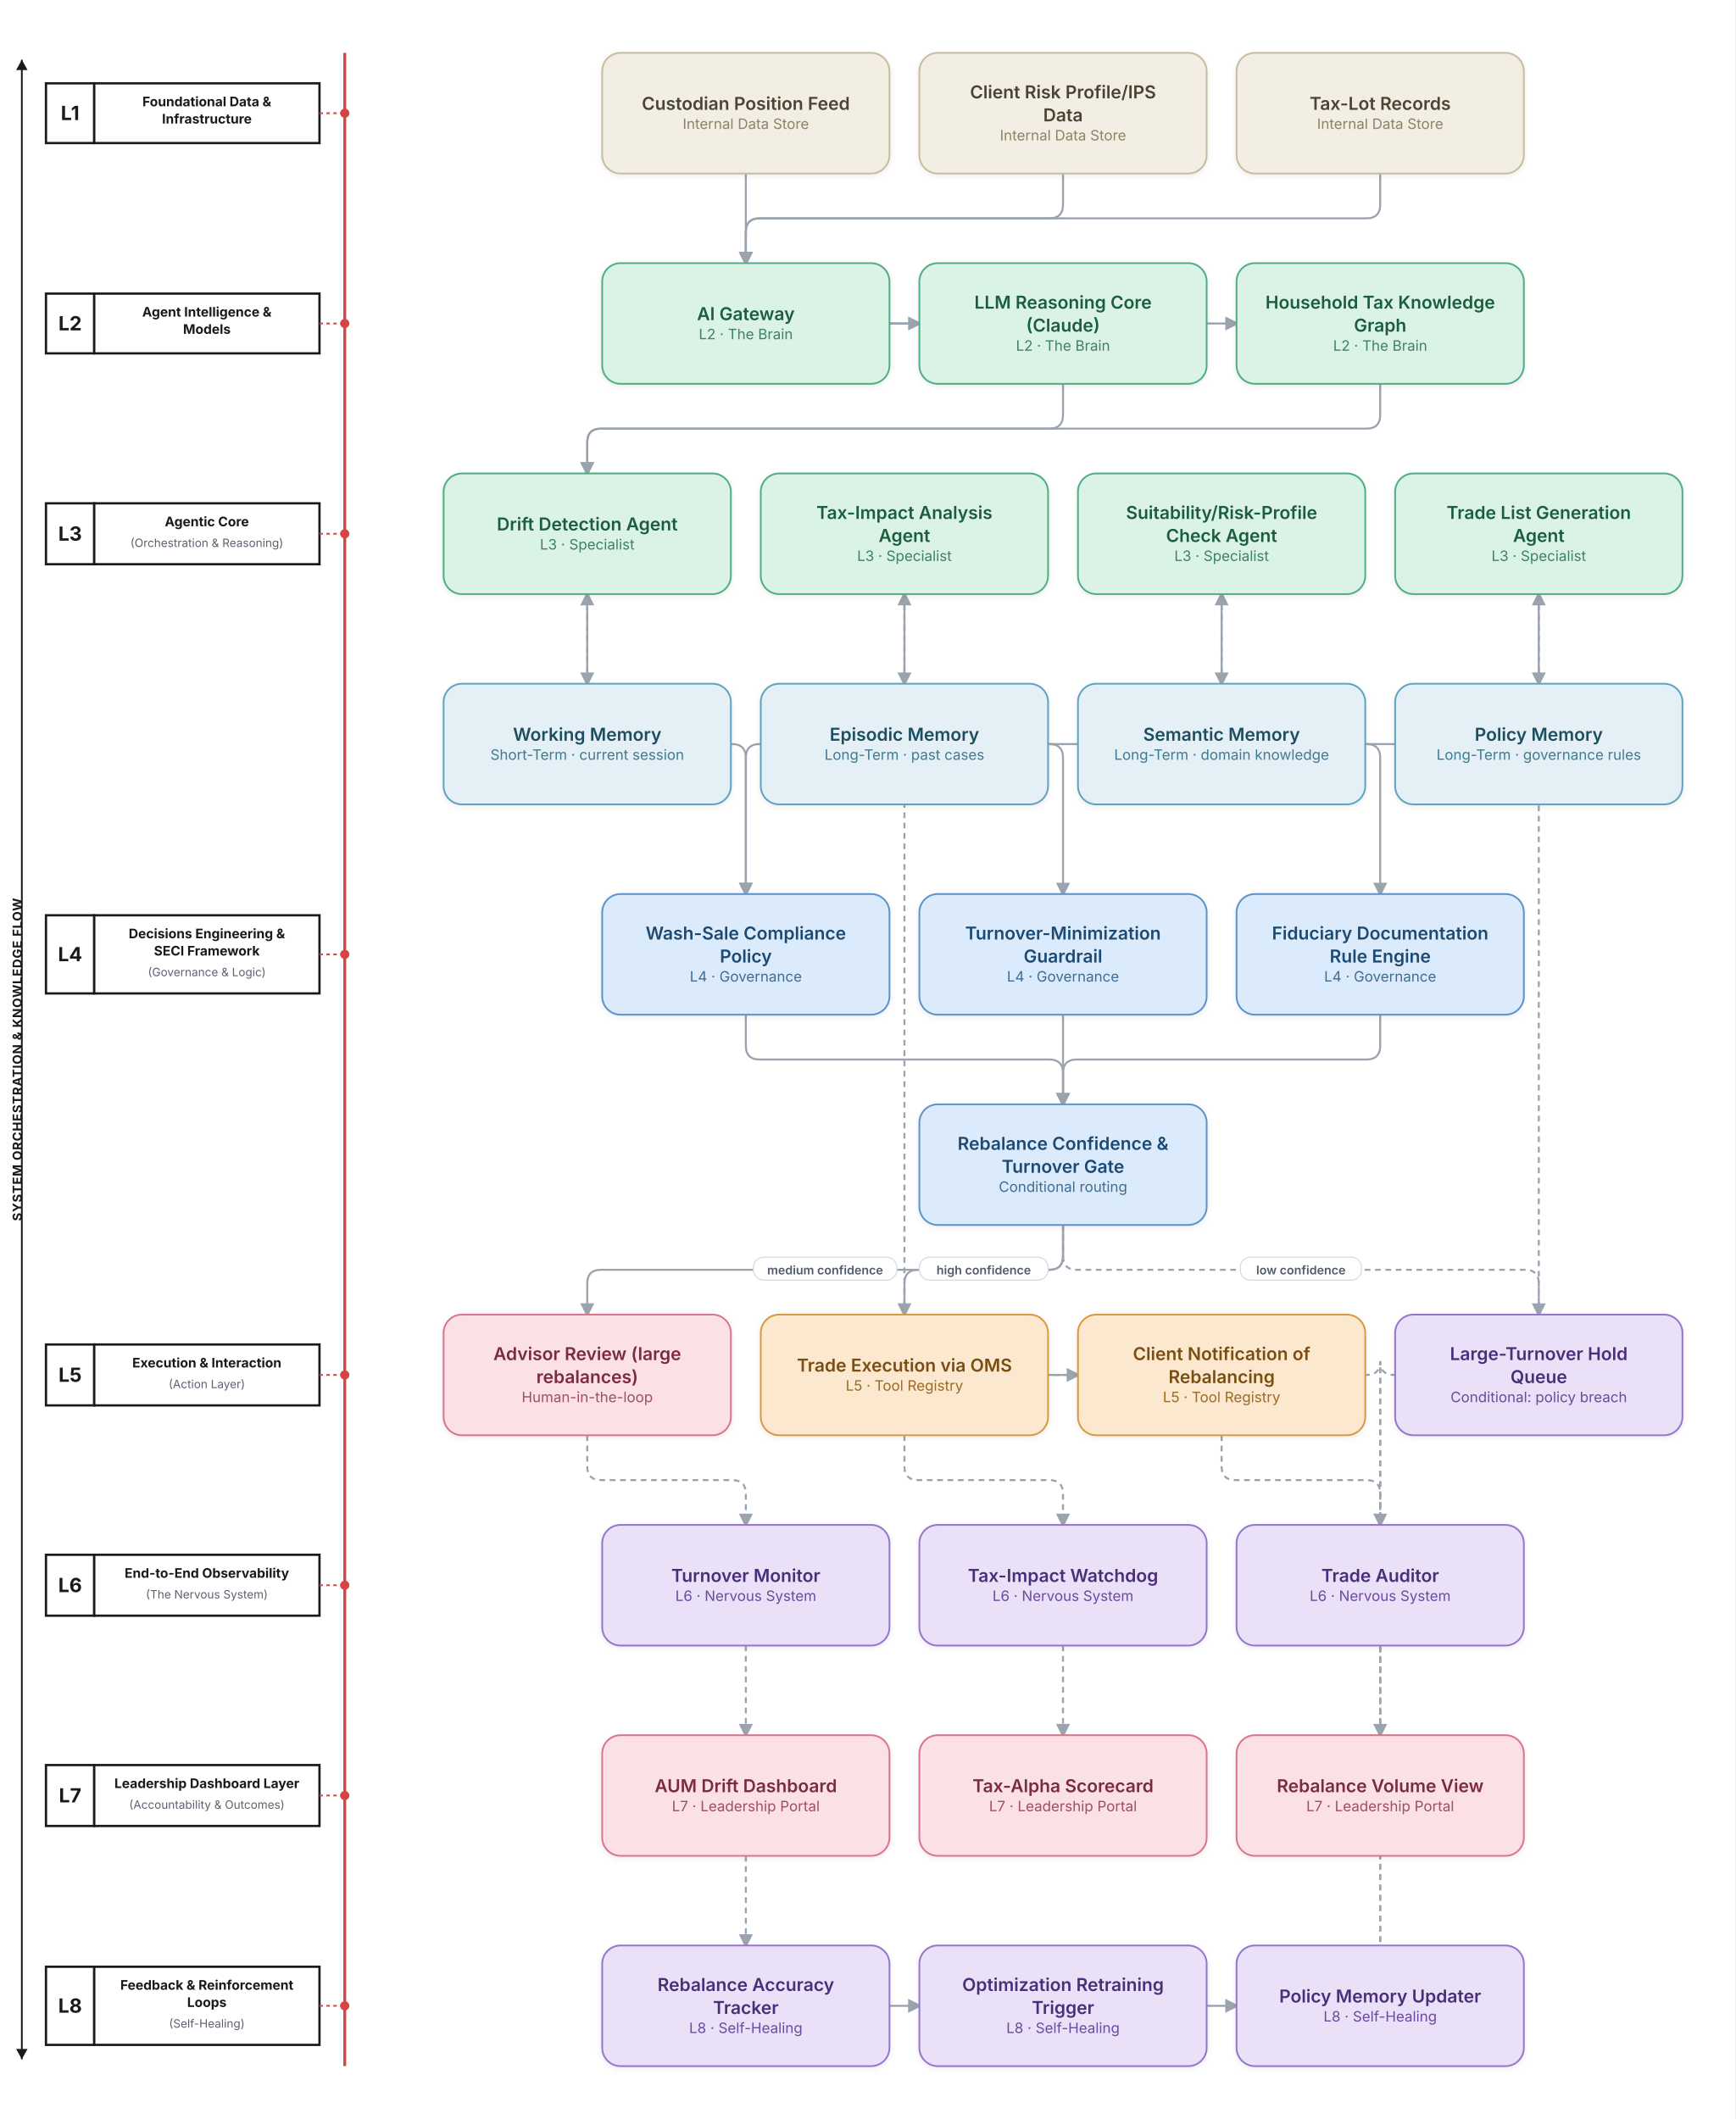
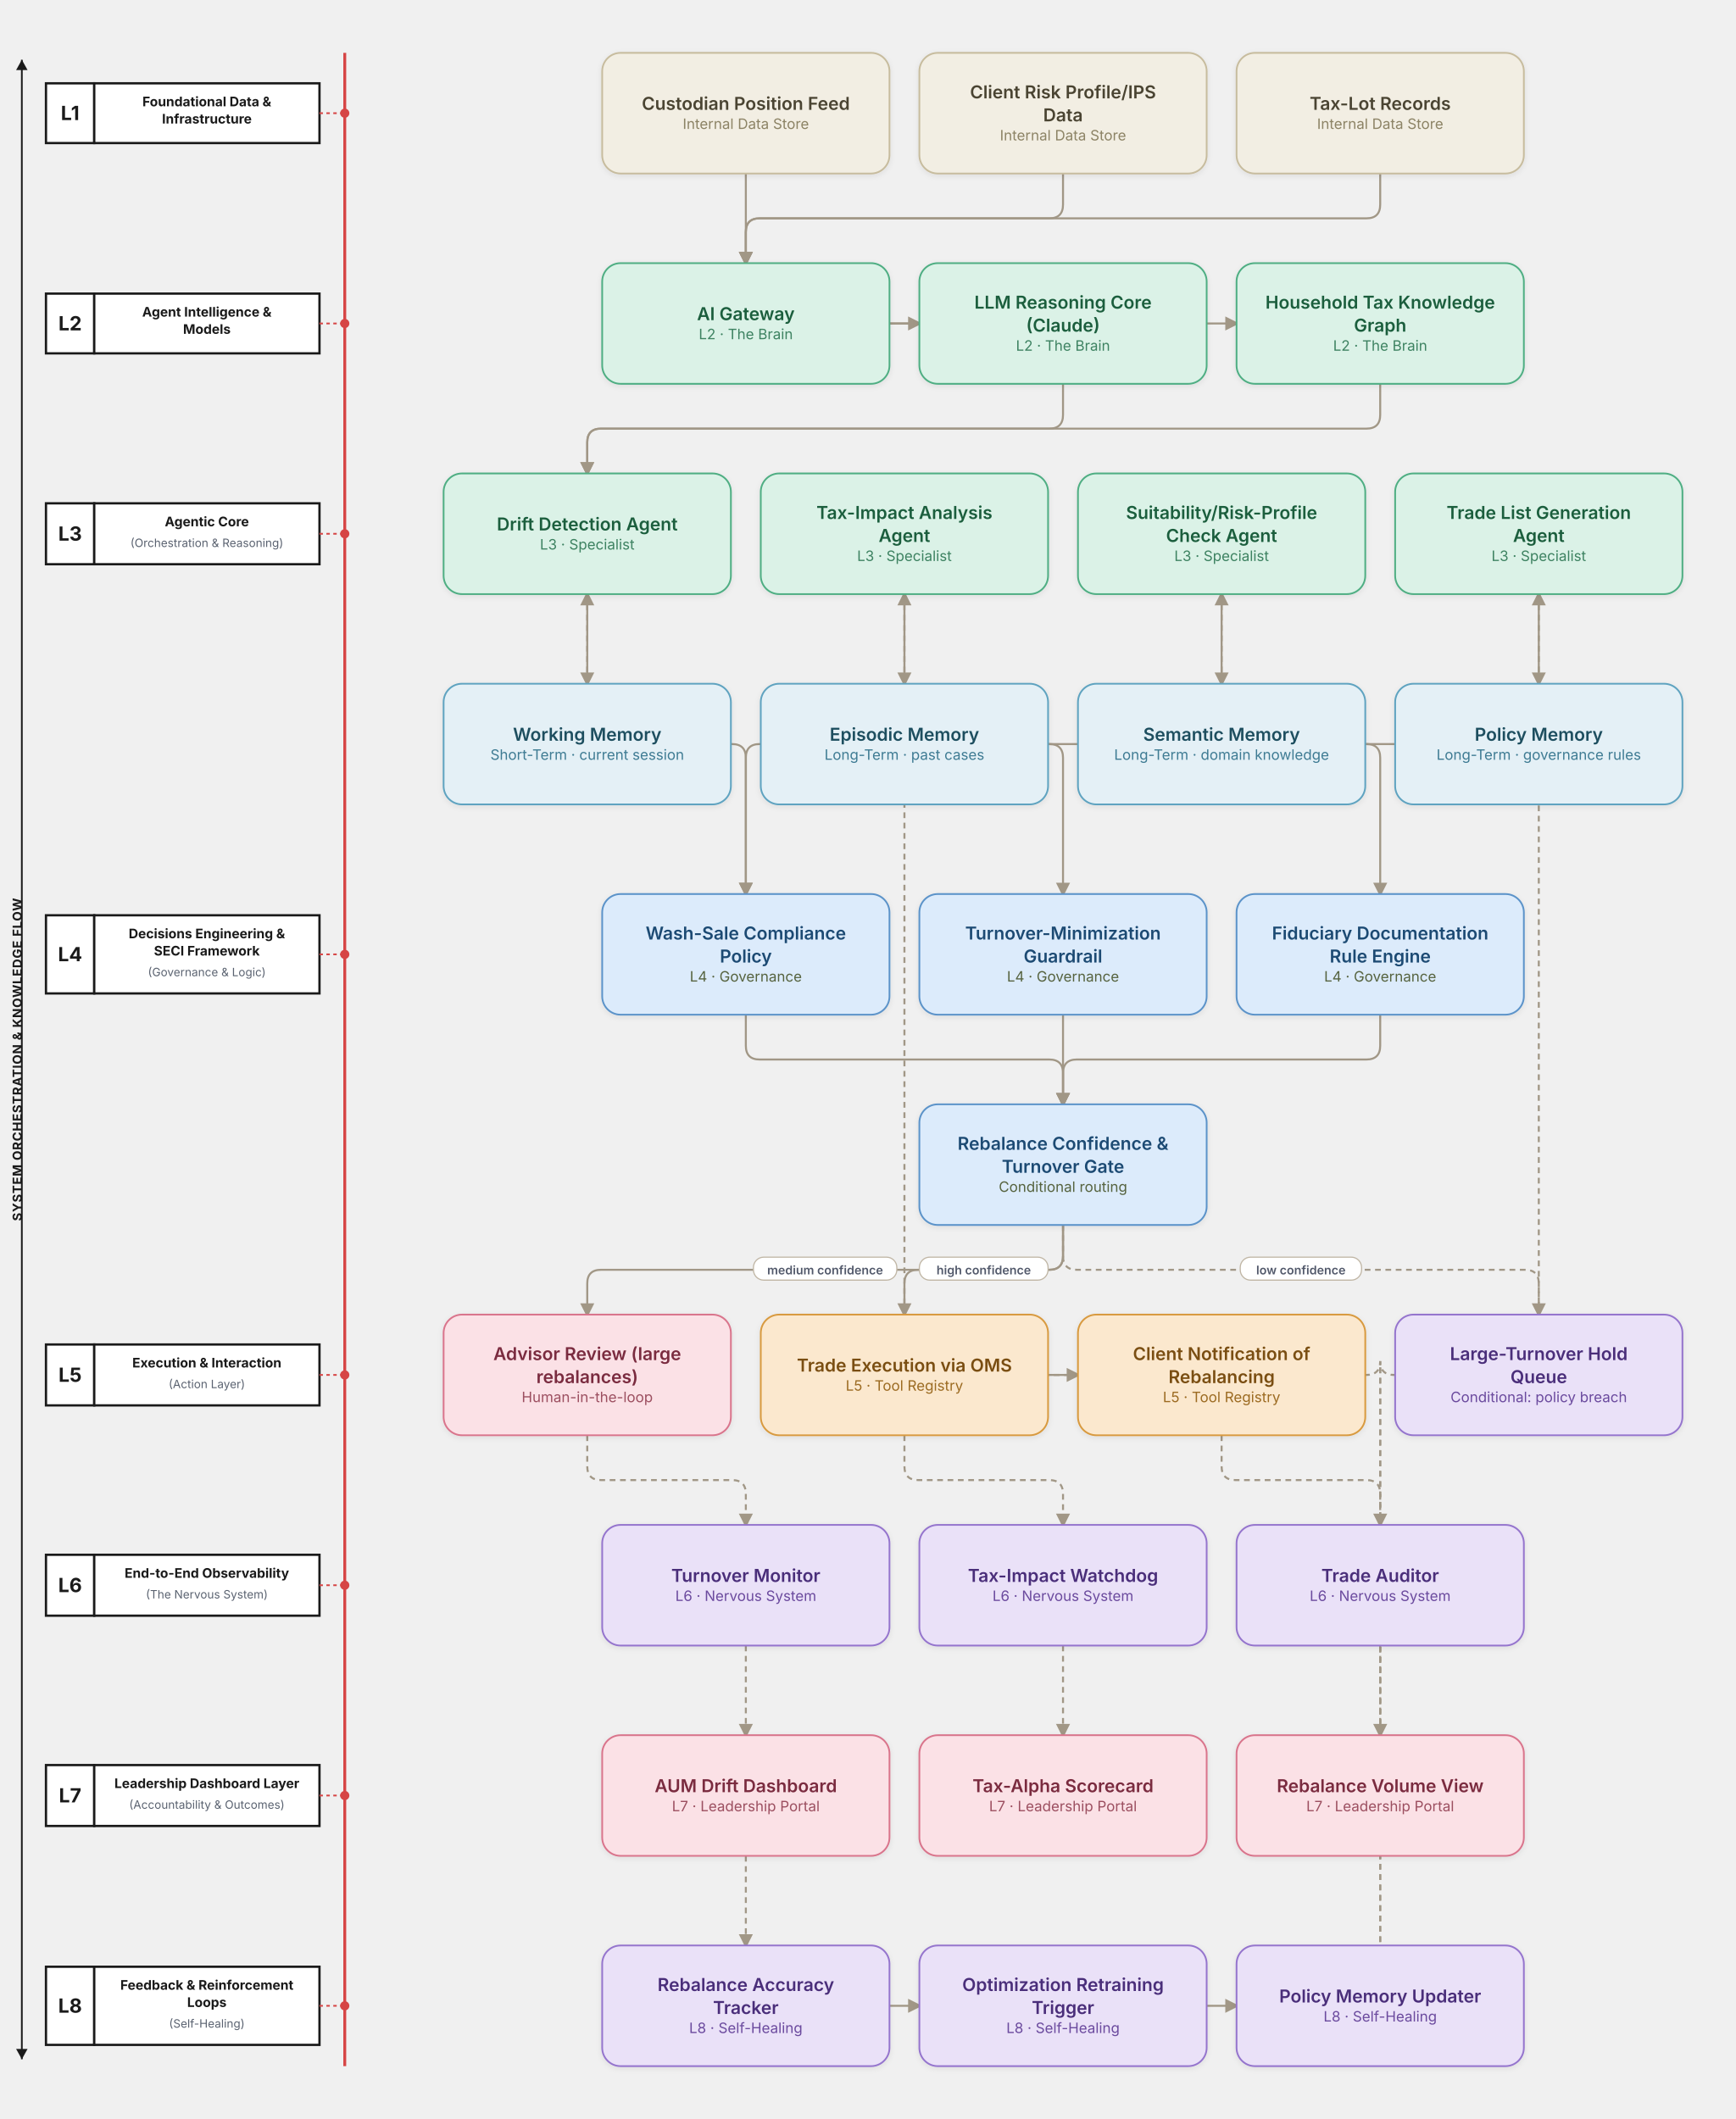
<svg xmlns="http://www.w3.org/2000/svg" viewBox="0 0 1510 1844" font-family="'Inter','IBM Plex Sans',-apple-system,sans-serif">
  <defs>
    <marker id="arrow" viewBox="0 0 10 10" refX="8" refY="5" markerWidth="7" markerHeight="7" orient="auto-start-reverse">
-       <path d="M0,0 L10,5 L0,10 z" fill="#9AA3AE" />
+       <path d="M0,0 L10,5 L0,10 z" fill="#a19786" />
    </marker>
    <filter id="cardshadow" x="-20%" y="-20%" width="140%" height="140%">
      <feDropShadow dx="0" dy="1.5" stdDeviation="2.5" flood-color="#1a1a1a" flood-opacity="0.08" />
    </filter>
  </defs>
-   <rect x="0" y="0" width="1510" height="1844" fill="#FFFFFF" />
-   <path d="M 649.0 151.0 L 649.0 229.0" fill="none" stroke="#9AA3AE" stroke-width="1.75" marker-end="url(#arrow)" />
-   <path d="M 925.0 151.0 L 925.0 178.0 Q 925.0 190.0 913.0 190.0 L 661.0 190.0 Q 649.0 190.0 649.0 202.0 L 649.0 229.0" fill="none" stroke="#9AA3AE" stroke-width="1.75" marker-end="url(#arrow)" />
-   <path d="M 1201.0 151.0 L 1201.0 178.0 Q 1201.0 190.0 1189.0 190.0 L 661.0 190.0 Q 649.0 190.0 649.0 202.0 L 649.0 229.0" fill="none" stroke="#9AA3AE" stroke-width="1.75" marker-end="url(#arrow)" />
-   <path d="M 774.0 281.5 L 800.0 281.5" fill="none" stroke="#9AA3AE" stroke-width="1.75" marker-end="url(#arrow)" />
-   <path d="M 774.0 281.5 L 1076.0 281.5" fill="none" stroke="#9AA3AE" stroke-width="1.75" marker-end="url(#arrow)" />
-   <path d="M 925.0 334.0 L 925.0 361.0 Q 925.0 373.0 913.0 373.0 L 523.0 373.0 Q 511.0 373.0 511.0 385.0 L 511.0 412.0" fill="none" stroke="#9AA3AE" stroke-width="1.75" marker-end="url(#arrow)" />
-   <path d="M 1201.0 334.0 L 1201.0 361.0 Q 1201.0 373.0 1189.0 373.0 L 523.0 373.0 Q 511.0 373.0 511.0 385.0 L 511.0 412.0" fill="none" stroke="#9AA3AE" stroke-width="1.75" marker-end="url(#arrow)" />
-   <path d="M 511.0 517.0 L 511.0 595.0" fill="none" stroke="#9AA3AE" stroke-width="1.75" stroke-dasharray="5 4" marker-end="url(#arrow)" marker-start="url(#arrow)" />
-   <path d="M 787.0 517.0 L 787.0 595.0" fill="none" stroke="#9AA3AE" stroke-width="1.75" stroke-dasharray="5 4" marker-end="url(#arrow)" marker-start="url(#arrow)" />
-   <path d="M 1063.0 517.0 L 1063.0 595.0" fill="none" stroke="#9AA3AE" stroke-width="1.75" stroke-dasharray="5 4" marker-end="url(#arrow)" marker-start="url(#arrow)" />
-   <path d="M 1339.0 517.0 L 1339.0 595.0" fill="none" stroke="#9AA3AE" stroke-width="1.75" stroke-dasharray="5 4" marker-end="url(#arrow)" marker-start="url(#arrow)" />
-   <path d="M 511.0 517.0 L 511.0 635.5 Q 511.0 647.5 523.0 647.5 L 637.0 647.5 Q 649.0 647.5 649.0 659.5 L 649.0 778.0" fill="none" stroke="#9AA3AE" stroke-width="1.75" marker-end="url(#arrow)" />
-   <path d="M 787.0 517.0 L 787.0 635.5 Q 787.0 647.5 799.0 647.5 L 913.0 647.5 Q 925.0 647.5 925.0 659.5 L 925.0 778.0" fill="none" stroke="#9AA3AE" stroke-width="1.75" marker-end="url(#arrow)" />
-   <path d="M 1063.0 517.0 L 1063.0 635.5 Q 1063.0 647.5 1075.0 647.5 L 1189.0 647.5 Q 1201.0 647.5 1201.0 659.5 L 1201.0 778.0" fill="none" stroke="#9AA3AE" stroke-width="1.75" marker-end="url(#arrow)" />
-   <path d="M 1339.0 517.0 L 1339.0 635.5 Q 1339.0 647.5 1327.0 647.5 L 661.0 647.5 Q 649.0 647.5 649.0 659.5 L 649.0 778.0" fill="none" stroke="#9AA3AE" stroke-width="1.75" marker-end="url(#arrow)" />
-   <path d="M 649.0 883.0 L 649.0 910.0 Q 649.0 922.0 661.0 922.0 L 913.0 922.0 Q 925.0 922.0 925.0 934.0 L 925.0 961.0" fill="none" stroke="#9AA3AE" stroke-width="1.75" marker-end="url(#arrow)" />
-   <path d="M 925.0 883.0 L 925.0 961.0" fill="none" stroke="#9AA3AE" stroke-width="1.75" marker-end="url(#arrow)" />
-   <path d="M 1201.0 883.0 L 1201.0 910.0 Q 1201.0 922.0 1189.0 922.0 L 937.0 922.0 Q 925.0 922.0 925.0 934.0 L 925.0 961.0" fill="none" stroke="#9AA3AE" stroke-width="1.75" marker-end="url(#arrow)" />
-   <path d="M 925.0 1066.0 L 925.0 1093.0 Q 925.0 1105.0 913.0 1105.0 L 523.0 1105.0 Q 511.0 1105.0 511.0 1117.0 L 511.0 1144.0" fill="none" stroke="#9AA3AE" stroke-width="1.75" marker-end="url(#arrow)" />
+   <path d="M 649.0 151.0 L 649.0 229.0" fill="none" stroke="#a19786" stroke-width="1.75" marker-end="url(#arrow)" />
+   <path d="M 925.0 151.0 L 925.0 178.0 Q 925.0 190.0 913.0 190.0 L 661.0 190.0 Q 649.0 190.0 649.0 202.0 L 649.0 229.0" fill="none" stroke="#a19786" stroke-width="1.75" marker-end="url(#arrow)" />
+   <path d="M 1201.0 151.0 L 1201.0 178.0 Q 1201.0 190.0 1189.0 190.0 L 661.0 190.0 Q 649.0 190.0 649.0 202.0 L 649.0 229.0" fill="none" stroke="#a19786" stroke-width="1.75" marker-end="url(#arrow)" />
+   <path d="M 774.0 281.5 L 800.0 281.5" fill="none" stroke="#a19786" stroke-width="1.75" marker-end="url(#arrow)" />
+   <path d="M 774.0 281.5 L 1076.0 281.5" fill="none" stroke="#a19786" stroke-width="1.75" marker-end="url(#arrow)" />
+   <path d="M 925.0 334.0 L 925.0 361.0 Q 925.0 373.0 913.0 373.0 L 523.0 373.0 Q 511.0 373.0 511.0 385.0 L 511.0 412.0" fill="none" stroke="#a19786" stroke-width="1.75" marker-end="url(#arrow)" />
+   <path d="M 1201.0 334.0 L 1201.0 361.0 Q 1201.0 373.0 1189.0 373.0 L 523.0 373.0 Q 511.0 373.0 511.0 385.0 L 511.0 412.0" fill="none" stroke="#a19786" stroke-width="1.75" marker-end="url(#arrow)" />
+   <path d="M 511.0 517.0 L 511.0 595.0" fill="none" stroke="#a19786" stroke-width="1.75" stroke-dasharray="5 4" marker-end="url(#arrow)" marker-start="url(#arrow)" />
+   <path d="M 787.0 517.0 L 787.0 595.0" fill="none" stroke="#a19786" stroke-width="1.75" stroke-dasharray="5 4" marker-end="url(#arrow)" marker-start="url(#arrow)" />
+   <path d="M 1063.0 517.0 L 1063.0 595.0" fill="none" stroke="#a19786" stroke-width="1.75" stroke-dasharray="5 4" marker-end="url(#arrow)" marker-start="url(#arrow)" />
+   <path d="M 1339.0 517.0 L 1339.0 595.0" fill="none" stroke="#a19786" stroke-width="1.75" stroke-dasharray="5 4" marker-end="url(#arrow)" marker-start="url(#arrow)" />
+   <path d="M 511.0 517.0 L 511.0 635.5 Q 511.0 647.5 523.0 647.5 L 637.0 647.5 Q 649.0 647.5 649.0 659.5 L 649.0 778.0" fill="none" stroke="#a19786" stroke-width="1.75" marker-end="url(#arrow)" />
+   <path d="M 787.0 517.0 L 787.0 635.5 Q 787.0 647.5 799.0 647.5 L 913.0 647.5 Q 925.0 647.5 925.0 659.5 L 925.0 778.0" fill="none" stroke="#a19786" stroke-width="1.75" marker-end="url(#arrow)" />
+   <path d="M 1063.0 517.0 L 1063.0 635.5 Q 1063.0 647.5 1075.0 647.5 L 1189.0 647.5 Q 1201.0 647.5 1201.0 659.5 L 1201.0 778.0" fill="none" stroke="#a19786" stroke-width="1.75" marker-end="url(#arrow)" />
+   <path d="M 1339.0 517.0 L 1339.0 635.5 Q 1339.0 647.5 1327.0 647.5 L 661.0 647.5 Q 649.0 647.5 649.0 659.5 L 649.0 778.0" fill="none" stroke="#a19786" stroke-width="1.75" marker-end="url(#arrow)" />
+   <path d="M 649.0 883.0 L 649.0 910.0 Q 649.0 922.0 661.0 922.0 L 913.0 922.0 Q 925.0 922.0 925.0 934.0 L 925.0 961.0" fill="none" stroke="#a19786" stroke-width="1.75" marker-end="url(#arrow)" />
+   <path d="M 925.0 883.0 L 925.0 961.0" fill="none" stroke="#a19786" stroke-width="1.75" marker-end="url(#arrow)" />
+   <path d="M 1201.0 883.0 L 1201.0 910.0 Q 1201.0 922.0 1189.0 922.0 L 937.0 922.0 Q 925.0 922.0 925.0 934.0 L 925.0 961.0" fill="none" stroke="#a19786" stroke-width="1.75" marker-end="url(#arrow)" />
+   <path d="M 925.0 1066.0 L 925.0 1093.0 Q 925.0 1105.0 913.0 1105.0 L 523.0 1105.0 Q 511.0 1105.0 511.0 1117.0 L 511.0 1144.0" fill="none" stroke="#a19786" stroke-width="1.75" marker-end="url(#arrow)" />
  <g>
-     <rect x="655.6" y="1094.0" width="124.8" height="20" rx="9" fill="#FFFFFF" stroke="#D8DCE2" stroke-width="1" />
+     <rect x="655.6" y="1094.0" width="124.8" height="20" rx="9" fill="#FFFFFF" stroke="#c0b6a5" stroke-width="1" />
    <text x="718.0" y="1109.0" text-anchor="middle" font-size="10.5" font-weight="600" fill="#51586A">medium confidence</text>
  </g>
-   <path d="M 925.0 1066.0 L 925.0 1093.0 Q 925.0 1105.0 913.0 1105.0 L 799.0 1105.0 Q 787.0 1105.0 787.0 1117.0 L 787.0 1144.0" fill="none" stroke="#9AA3AE" stroke-width="1.75" marker-end="url(#arrow)" />
+   <path d="M 925.0 1066.0 L 925.0 1093.0 Q 925.0 1105.0 913.0 1105.0 L 799.0 1105.0 Q 787.0 1105.0 787.0 1117.0 L 787.0 1144.0" fill="none" stroke="#a19786" stroke-width="1.75" marker-end="url(#arrow)" />
  <g>
-     <rect x="800.0" y="1094.0" width="112.0" height="20" rx="9" fill="#FFFFFF" stroke="#D8DCE2" stroke-width="1" />
+     <rect x="800.0" y="1094.0" width="112.0" height="20" rx="9" fill="#FFFFFF" stroke="#c0b6a5" stroke-width="1" />
    <text x="856.0" y="1109.0" text-anchor="middle" font-size="10.5" font-weight="600" fill="#51586A">high confidence</text>
  </g>
-   <path d="M 925.0 1066.0 L 925.0 1093.0 Q 925.0 1105.0 937.0 1105.0 L 1327.0 1105.0 Q 1339.0 1105.0 1339.0 1117.0 L 1339.0 1144.0" fill="none" stroke="#9AA3AE" stroke-width="1.75" stroke-dasharray="5 4" marker-end="url(#arrow)" />
+   <path d="M 925.0 1066.0 L 925.0 1093.0 Q 925.0 1105.0 937.0 1105.0 L 1327.0 1105.0 Q 1339.0 1105.0 1339.0 1117.0 L 1339.0 1144.0" fill="none" stroke="#a19786" stroke-width="1.75" stroke-dasharray="5 4" marker-end="url(#arrow)" />
  <g>
-     <rect x="1079.2" y="1094.0" width="105.6" height="20" rx="9" fill="#FFFFFF" stroke="#D8DCE2" stroke-width="1" />
+     <rect x="1079.2" y="1094.0" width="105.6" height="20" rx="9" fill="#FFFFFF" stroke="#c0b6a5" stroke-width="1" />
    <text x="1132.0" y="1109.0" text-anchor="middle" font-size="10.5" font-weight="600" fill="#51586A">low confidence</text>
  </g>
-   <path d="M 912.0 1196.5 L 938.0 1196.5" fill="none" stroke="#9AA3AE" stroke-width="1.75" marker-end="url(#arrow)" />
-   <path d="M 511.0 1249.0 L 511.0 1276.0 Q 511.0 1288.0 523.0 1288.0 L 637.0 1288.0 Q 649.0 1288.0 649.0 1300.0 L 649.0 1327.0" fill="none" stroke="#9AA3AE" stroke-width="1.75" stroke-dasharray="5 4" marker-end="url(#arrow)" />
-   <path d="M 787.0 1249.0 L 787.0 1276.0 Q 787.0 1288.0 799.0 1288.0 L 913.0 1288.0 Q 925.0 1288.0 925.0 1300.0 L 925.0 1327.0" fill="none" stroke="#9AA3AE" stroke-width="1.75" stroke-dasharray="5 4" marker-end="url(#arrow)" />
-   <path d="M 1063.0 1249.0 L 1063.0 1276.0 Q 1063.0 1288.0 1075.0 1288.0 L 1189.0 1288.0 Q 1201.0 1288.0 1201.0 1300.0 L 1201.0 1327.0" fill="none" stroke="#9AA3AE" stroke-width="1.75" stroke-dasharray="5 4" marker-end="url(#arrow)" />
-   <path d="M 649.0 1432.0 L 649.0 1510.0" fill="none" stroke="#9AA3AE" stroke-width="1.75" stroke-dasharray="5 4" marker-end="url(#arrow)" />
-   <path d="M 925.0 1432.0 L 925.0 1510.0" fill="none" stroke="#9AA3AE" stroke-width="1.75" stroke-dasharray="5 4" marker-end="url(#arrow)" />
-   <path d="M 1201.0 1432.0 L 1201.0 1510.0" fill="none" stroke="#9AA3AE" stroke-width="1.75" stroke-dasharray="5 4" marker-end="url(#arrow)" />
-   <path d="M 649.0 1615.0 L 649.0 1693.0" fill="none" stroke="#9AA3AE" stroke-width="1.75" stroke-dasharray="5 4" marker-end="url(#arrow)" />
-   <path d="M 774.0 1745.5 L 800.0 1745.5" fill="none" stroke="#9AA3AE" stroke-width="1.75" marker-end="url(#arrow)" />
-   <path d="M 1050.0 1745.5 L 1076.0 1745.5" fill="none" stroke="#9AA3AE" stroke-width="1.75" marker-end="url(#arrow)" />
-   <path d="M 1201.0 1798.0 L 1201.0 1184.5 Q 1201.0 1196.5 1213.0 1196.5 L 1327.0 1196.5 Q 1339.0 1196.5 1339.0 1208.5 L 1339.0 595.0" fill="none" stroke="#9AA3AE" stroke-width="1.75" stroke-dasharray="5 4" marker-end="url(#arrow)" />
-   <path d="M 1201.0 1798.0 L 1201.0 1184.5 Q 1201.0 1196.5 1189.0 1196.5 L 799.0 1196.5 Q 787.0 1196.5 787.0 1208.5 L 787.0 595.0" fill="none" stroke="#9AA3AE" stroke-width="1.75" stroke-dasharray="5 4" marker-end="url(#arrow)" />
+   <path d="M 912.0 1196.5 L 938.0 1196.5" fill="none" stroke="#a19786" stroke-width="1.75" marker-end="url(#arrow)" />
+   <path d="M 511.0 1249.0 L 511.0 1276.0 Q 511.0 1288.0 523.0 1288.0 L 637.0 1288.0 Q 649.0 1288.0 649.0 1300.0 L 649.0 1327.0" fill="none" stroke="#a19786" stroke-width="1.75" stroke-dasharray="5 4" marker-end="url(#arrow)" />
+   <path d="M 787.0 1249.0 L 787.0 1276.0 Q 787.0 1288.0 799.0 1288.0 L 913.0 1288.0 Q 925.0 1288.0 925.0 1300.0 L 925.0 1327.0" fill="none" stroke="#a19786" stroke-width="1.75" stroke-dasharray="5 4" marker-end="url(#arrow)" />
+   <path d="M 1063.0 1249.0 L 1063.0 1276.0 Q 1063.0 1288.0 1075.0 1288.0 L 1189.0 1288.0 Q 1201.0 1288.0 1201.0 1300.0 L 1201.0 1327.0" fill="none" stroke="#a19786" stroke-width="1.75" stroke-dasharray="5 4" marker-end="url(#arrow)" />
+   <path d="M 649.0 1432.0 L 649.0 1510.0" fill="none" stroke="#a19786" stroke-width="1.75" stroke-dasharray="5 4" marker-end="url(#arrow)" />
+   <path d="M 925.0 1432.0 L 925.0 1510.0" fill="none" stroke="#a19786" stroke-width="1.75" stroke-dasharray="5 4" marker-end="url(#arrow)" />
+   <path d="M 1201.0 1432.0 L 1201.0 1510.0" fill="none" stroke="#a19786" stroke-width="1.75" stroke-dasharray="5 4" marker-end="url(#arrow)" />
+   <path d="M 649.0 1615.0 L 649.0 1693.0" fill="none" stroke="#a19786" stroke-width="1.75" stroke-dasharray="5 4" marker-end="url(#arrow)" />
+   <path d="M 774.0 1745.5 L 800.0 1745.5" fill="none" stroke="#a19786" stroke-width="1.75" marker-end="url(#arrow)" />
+   <path d="M 1050.0 1745.5 L 1076.0 1745.5" fill="none" stroke="#a19786" stroke-width="1.75" marker-end="url(#arrow)" />
+   <path d="M 1201.0 1798.0 L 1201.0 1184.5 Q 1201.0 1196.5 1213.0 1196.5 L 1327.0 1196.5 Q 1339.0 1196.5 1339.0 1208.5 L 1339.0 595.0" fill="none" stroke="#a19786" stroke-width="1.75" stroke-dasharray="5 4" marker-end="url(#arrow)" />
+   <path d="M 1201.0 1798.0 L 1201.0 1184.5 Q 1201.0 1196.5 1189.0 1196.5 L 799.0 1196.5 Q 787.0 1196.5 787.0 1208.5 L 787.0 595.0" fill="none" stroke="#a19786" stroke-width="1.75" stroke-dasharray="5 4" marker-end="url(#arrow)" />
  <line x1="300" y1="46.0" x2="300" y2="1798.0" stroke="#D64545" stroke-width="2.5" />
  <line x1="19.0" y1="52.0" x2="19.0" y2="1792.0" stroke="#1A1A1A" stroke-width="1.5" />
  <polygon points="14.0,61.0 24.0,61.0 19.0,52.0" fill="#1A1A1A" />
  <polygon points="14.0,1783.0 24.0,1783.0 19.0,1792.0" fill="#1A1A1A" />
  <text x="19.0" y="922.0" text-anchor="middle" font-size="11" font-weight="700" fill="#1A1A1A" letter-spacing="0.5" transform="rotate(-90 19.0 922.0)">SYSTEM ORCHESTRATION &amp; KNOWLEDGE FLOW</text>
  <rect x="40" y="72.5" width="42" height="52" fill="#FFFFFF" stroke="#1A1A1A" stroke-width="2" />
  <text x="61.0" y="104.5" text-anchor="middle" font-size="17" font-weight="700" fill="#1A1A1A">L1</text>
  <rect x="82" y="72.5" width="196" height="52" fill="#FFFFFF" stroke="#1A1A1A" stroke-width="2" />
  <text x="180.0" y="92.5" text-anchor="middle" font-size="11.5" font-weight="700" fill="#1A1A1A">Foundational Data &amp;</text>
  <text x="180.0" y="107.5" text-anchor="middle" font-size="11.5" font-weight="700" fill="#1A1A1A">Infrastructure</text>
  <line x1="278" y1="98.5" x2="300" y2="98.5" stroke="#D64545" stroke-width="1.5" stroke-dasharray="3 3" />
  <circle cx="300" cy="98.5" r="4" fill="#D64545" />
  <rect x="40" y="255.5" width="42" height="52" fill="#FFFFFF" stroke="#1A1A1A" stroke-width="2" />
  <text x="61.0" y="287.5" text-anchor="middle" font-size="17" font-weight="700" fill="#1A1A1A">L2</text>
  <rect x="82" y="255.5" width="196" height="52" fill="#FFFFFF" stroke="#1A1A1A" stroke-width="2" />
  <text x="180.0" y="275.5" text-anchor="middle" font-size="11.5" font-weight="700" fill="#1A1A1A">Agent Intelligence &amp;</text>
  <text x="180.0" y="290.5" text-anchor="middle" font-size="11.5" font-weight="700" fill="#1A1A1A">Models</text>
  <line x1="278" y1="281.5" x2="300" y2="281.5" stroke="#D64545" stroke-width="1.5" stroke-dasharray="3 3" />
  <circle cx="300" cy="281.5" r="4" fill="#D64545" />
  <rect x="40" y="438.0" width="42" height="53" fill="#FFFFFF" stroke="#1A1A1A" stroke-width="2" />
  <text x="61.0" y="470.5" text-anchor="middle" font-size="17" font-weight="700" fill="#1A1A1A">L3</text>
  <rect x="82" y="438.0" width="196" height="53" fill="#FFFFFF" stroke="#1A1A1A" stroke-width="2" />
  <text x="180.0" y="458.0" text-anchor="middle" font-size="11.5" font-weight="700" fill="#1A1A1A">Agentic Core</text>
  <text x="180.0" y="476.0" text-anchor="middle" font-size="10" fill="#5A6270">(Orchestration &amp; Reasoning)</text>
  <line x1="278" y1="464.5" x2="300" y2="464.5" stroke="#D64545" stroke-width="1.5" stroke-dasharray="3 3" />
  <circle cx="300" cy="464.5" r="4" fill="#D64545" />
  <rect x="40" y="796.5" width="42" height="68" fill="#FFFFFF" stroke="#1A1A1A" stroke-width="2" />
  <text x="61.0" y="836.5" text-anchor="middle" font-size="17" font-weight="700" fill="#1A1A1A">L4</text>
  <rect x="82" y="796.5" width="196" height="68" fill="#FFFFFF" stroke="#1A1A1A" stroke-width="2" />
  <text x="180.0" y="816.5" text-anchor="middle" font-size="11.5" font-weight="700" fill="#1A1A1A">Decisions Engineering &amp;</text>
  <text x="180.0" y="831.5" text-anchor="middle" font-size="11.5" font-weight="700" fill="#1A1A1A">SECI Framework</text>
  <text x="180.0" y="849.5" text-anchor="middle" font-size="10" fill="#5A6270">(Governance &amp; Logic)</text>
  <line x1="278" y1="830.5" x2="300" y2="830.5" stroke="#D64545" stroke-width="1.5" stroke-dasharray="3 3" />
  <circle cx="300" cy="830.5" r="4" fill="#D64545" />
  <rect x="40" y="1170.0" width="42" height="53" fill="#FFFFFF" stroke="#1A1A1A" stroke-width="2" />
  <text x="61.0" y="1202.5" text-anchor="middle" font-size="17" font-weight="700" fill="#1A1A1A">L5</text>
  <rect x="82" y="1170.0" width="196" height="53" fill="#FFFFFF" stroke="#1A1A1A" stroke-width="2" />
  <text x="180.0" y="1190.0" text-anchor="middle" font-size="11.5" font-weight="700" fill="#1A1A1A">Execution &amp; Interaction</text>
  <text x="180.0" y="1208.0" text-anchor="middle" font-size="10" fill="#5A6270">(Action Layer)</text>
  <line x1="278" y1="1196.5" x2="300" y2="1196.5" stroke="#D64545" stroke-width="1.5" stroke-dasharray="3 3" />
  <circle cx="300" cy="1196.5" r="4" fill="#D64545" />
  <rect x="40" y="1353.0" width="42" height="53" fill="#FFFFFF" stroke="#1A1A1A" stroke-width="2" />
  <text x="61.0" y="1385.5" text-anchor="middle" font-size="17" font-weight="700" fill="#1A1A1A">L6</text>
  <rect x="82" y="1353.0" width="196" height="53" fill="#FFFFFF" stroke="#1A1A1A" stroke-width="2" />
  <text x="180.0" y="1373.0" text-anchor="middle" font-size="11.5" font-weight="700" fill="#1A1A1A">End-to-End Observability</text>
  <text x="180.0" y="1391.0" text-anchor="middle" font-size="10" fill="#5A6270">(The Nervous System)</text>
  <line x1="278" y1="1379.5" x2="300" y2="1379.5" stroke="#D64545" stroke-width="1.5" stroke-dasharray="3 3" />
  <circle cx="300" cy="1379.5" r="4" fill="#D64545" />
  <rect x="40" y="1536.0" width="42" height="53" fill="#FFFFFF" stroke="#1A1A1A" stroke-width="2" />
  <text x="61.0" y="1568.5" text-anchor="middle" font-size="17" font-weight="700" fill="#1A1A1A">L7</text>
  <rect x="82" y="1536.0" width="196" height="53" fill="#FFFFFF" stroke="#1A1A1A" stroke-width="2" />
  <text x="180.0" y="1556.0" text-anchor="middle" font-size="11.5" font-weight="700" fill="#1A1A1A">Leadership Dashboard Layer</text>
  <text x="180.0" y="1574.0" text-anchor="middle" font-size="10" fill="#5A6270">(Accountability &amp; Outcomes)</text>
  <line x1="278" y1="1562.5" x2="300" y2="1562.5" stroke="#D64545" stroke-width="1.5" stroke-dasharray="3 3" />
  <circle cx="300" cy="1562.5" r="4" fill="#D64545" />
  <rect x="40" y="1711.5" width="42" height="68" fill="#FFFFFF" stroke="#1A1A1A" stroke-width="2" />
  <text x="61.0" y="1751.5" text-anchor="middle" font-size="17" font-weight="700" fill="#1A1A1A">L8</text>
  <rect x="82" y="1711.5" width="196" height="68" fill="#FFFFFF" stroke="#1A1A1A" stroke-width="2" />
  <text x="180.0" y="1731.5" text-anchor="middle" font-size="11.5" font-weight="700" fill="#1A1A1A">Feedback &amp; Reinforcement</text>
  <text x="180.0" y="1746.5" text-anchor="middle" font-size="11.5" font-weight="700" fill="#1A1A1A">Loops</text>
  <text x="180.0" y="1764.5" text-anchor="middle" font-size="10" fill="#5A6270">(Self-Healing)</text>
  <line x1="278" y1="1745.5" x2="300" y2="1745.5" stroke="#D64545" stroke-width="1.5" stroke-dasharray="3 3" />
  <circle cx="300" cy="1745.5" r="4" fill="#D64545" />
  <g filter="url(#cardshadow)">
    <rect x="524.0" y="46.0" width="250" height="105" rx="16" fill="#F2EEE3" stroke="#C7BC9E" stroke-width="1.5" />
  </g>
  <text x="649.0" y="95.6" text-anchor="middle" font-size="15.5" font-weight="600" fill="#4A4432">Custodian Position Feed</text>
  <text x="649.0" y="112.2" text-anchor="middle" font-size="12.5" fill="#8C8365">Internal Data Store</text>
  <g filter="url(#cardshadow)">
    <rect x="800.0" y="46.0" width="250" height="105" rx="16" fill="#F2EEE3" stroke="#C7BC9E" stroke-width="1.5" />
  </g>
  <text x="925.0" y="85.6" text-anchor="middle" font-size="15.5" font-weight="600" fill="#4A4432">Client Risk Profile/IPS</text>
  <text x="925.0" y="105.6" text-anchor="middle" font-size="15.5" font-weight="600" fill="#4A4432">Data</text>
  <text x="925.0" y="122.2" text-anchor="middle" font-size="12.5" fill="#8C8365">Internal Data Store</text>
  <g filter="url(#cardshadow)">
    <rect x="1076.0" y="46.0" width="250" height="105" rx="16" fill="#F2EEE3" stroke="#C7BC9E" stroke-width="1.5" />
  </g>
  <text x="1201.0" y="95.6" text-anchor="middle" font-size="15.5" font-weight="600" fill="#4A4432">Tax-Lot Records</text>
  <text x="1201.0" y="112.2" text-anchor="middle" font-size="12.5" fill="#8C8365">Internal Data Store</text>
  <g filter="url(#cardshadow)">
    <rect x="524.0" y="229.0" width="250" height="105" rx="16" fill="#DBF2E7" stroke="#4FAE83" stroke-width="1.5" />
  </g>
  <text x="649.0" y="278.6" text-anchor="middle" font-size="15.5" font-weight="600" fill="#1B5E3D">AI Gateway</text>
  <text x="649.0" y="295.2" text-anchor="middle" font-size="12.5" fill="#3D8261">L2 · The Brain</text>
  <g filter="url(#cardshadow)">
    <rect x="800.0" y="229.0" width="250" height="105" rx="16" fill="#DBF2E7" stroke="#4FAE83" stroke-width="1.5" />
  </g>
  <text x="925.0" y="268.6" text-anchor="middle" font-size="15.5" font-weight="600" fill="#1B5E3D">LLM Reasoning Core</text>
  <text x="925.0" y="288.6" text-anchor="middle" font-size="15.5" font-weight="600" fill="#1B5E3D">(Claude)</text>
  <text x="925.0" y="305.2" text-anchor="middle" font-size="12.5" fill="#3D8261">L2 · The Brain</text>
  <g filter="url(#cardshadow)">
    <rect x="1076.0" y="229.0" width="250" height="105" rx="16" fill="#DBF2E7" stroke="#4FAE83" stroke-width="1.5" />
  </g>
  <text x="1201.0" y="268.6" text-anchor="middle" font-size="15.5" font-weight="600" fill="#1B5E3D">Household Tax Knowledge</text>
  <text x="1201.0" y="288.6" text-anchor="middle" font-size="15.5" font-weight="600" fill="#1B5E3D">Graph</text>
  <text x="1201.0" y="305.2" text-anchor="middle" font-size="12.5" fill="#3D8261">L2 · The Brain</text>
  <g filter="url(#cardshadow)">
    <rect x="386.0" y="412.0" width="250" height="105" rx="16" fill="#DBF2E7" stroke="#4FAE83" stroke-width="1.5" />
  </g>
  <text x="511.0" y="461.6" text-anchor="middle" font-size="15.5" font-weight="600" fill="#1B5E3D">Drift Detection Agent</text>
  <text x="511.0" y="478.2" text-anchor="middle" font-size="12.5" fill="#3D8261">L3 · Specialist</text>
  <g filter="url(#cardshadow)">
    <rect x="662.0" y="412.0" width="250" height="105" rx="16" fill="#DBF2E7" stroke="#4FAE83" stroke-width="1.5" />
  </g>
  <text x="787.0" y="451.6" text-anchor="middle" font-size="15.5" font-weight="600" fill="#1B5E3D">Tax-Impact Analysis</text>
  <text x="787.0" y="471.6" text-anchor="middle" font-size="15.5" font-weight="600" fill="#1B5E3D">Agent</text>
  <text x="787.0" y="488.2" text-anchor="middle" font-size="12.5" fill="#3D8261">L3 · Specialist</text>
  <g filter="url(#cardshadow)">
    <rect x="938.0" y="412.0" width="250" height="105" rx="16" fill="#DBF2E7" stroke="#4FAE83" stroke-width="1.5" />
  </g>
  <text x="1063.0" y="451.6" text-anchor="middle" font-size="15.5" font-weight="600" fill="#1B5E3D">Suitability/Risk-Profile</text>
  <text x="1063.0" y="471.6" text-anchor="middle" font-size="15.5" font-weight="600" fill="#1B5E3D">Check Agent</text>
  <text x="1063.0" y="488.2" text-anchor="middle" font-size="12.5" fill="#3D8261">L3 · Specialist</text>
  <g filter="url(#cardshadow)">
    <rect x="1214.0" y="412.0" width="250" height="105" rx="16" fill="#DBF2E7" stroke="#4FAE83" stroke-width="1.5" />
  </g>
  <text x="1339.0" y="451.6" text-anchor="middle" font-size="15.5" font-weight="600" fill="#1B5E3D">Trade List Generation</text>
  <text x="1339.0" y="471.6" text-anchor="middle" font-size="15.5" font-weight="600" fill="#1B5E3D">Agent</text>
  <text x="1339.0" y="488.2" text-anchor="middle" font-size="12.5" fill="#3D8261">L3 · Specialist</text>
  <g filter="url(#cardshadow)">
    <rect x="386.0" y="595.0" width="250" height="105" rx="16" fill="#E4F0F6" stroke="#5FA3C0" stroke-width="1.5" />
  </g>
  <text x="511.0" y="644.6" text-anchor="middle" font-size="15.5" font-weight="600" fill="#1D4E5F">Working Memory</text>
  <text x="511.0" y="661.2" text-anchor="middle" font-size="12.5" fill="#3E7B93">Short-Term · current session</text>
  <g filter="url(#cardshadow)">
    <rect x="662.0" y="595.0" width="250" height="105" rx="16" fill="#E4F0F6" stroke="#5FA3C0" stroke-width="1.5" />
  </g>
  <text x="787.0" y="644.6" text-anchor="middle" font-size="15.5" font-weight="600" fill="#1D4E5F">Episodic Memory</text>
  <text x="787.0" y="661.2" text-anchor="middle" font-size="12.5" fill="#3E7B93">Long-Term · past cases</text>
  <g filter="url(#cardshadow)">
    <rect x="938.0" y="595.0" width="250" height="105" rx="16" fill="#E4F0F6" stroke="#5FA3C0" stroke-width="1.5" />
  </g>
  <text x="1063.0" y="644.6" text-anchor="middle" font-size="15.5" font-weight="600" fill="#1D4E5F">Semantic Memory</text>
  <text x="1063.0" y="661.2" text-anchor="middle" font-size="12.5" fill="#3E7B93">Long-Term · domain knowledge</text>
  <g filter="url(#cardshadow)">
    <rect x="1214.0" y="595.0" width="250" height="105" rx="16" fill="#E4F0F6" stroke="#5FA3C0" stroke-width="1.5" />
  </g>
  <text x="1339.0" y="644.6" text-anchor="middle" font-size="15.5" font-weight="600" fill="#1D4E5F">Policy Memory</text>
  <text x="1339.0" y="661.2" text-anchor="middle" font-size="12.5" fill="#3E7B93">Long-Term · governance rules</text>
  <g filter="url(#cardshadow)">
    <rect x="524.0" y="778.0" width="250" height="105" rx="16" fill="#DCEBFB" stroke="#5B93C9" stroke-width="1.5" />
  </g>
  <text x="649.0" y="817.6" text-anchor="middle" font-size="15.5" font-weight="600" fill="#1C4A73">Wash-Sale Compliance</text>
  <text x="649.0" y="837.6" text-anchor="middle" font-size="15.5" font-weight="600" fill="#1C4A73">Policy</text>
-   <text x="649.0" y="854.2" text-anchor="middle" font-size="12.5" fill="#3E6D93">L4 · Governance</text>
+   <text x="649.0" y="854.2" text-anchor="middle" font-size="12.5" fill="#56633f">L4 · Governance</text>
  <g filter="url(#cardshadow)">
    <rect x="800.0" y="778.0" width="250" height="105" rx="16" fill="#DCEBFB" stroke="#5B93C9" stroke-width="1.5" />
  </g>
  <text x="925.0" y="817.6" text-anchor="middle" font-size="15.5" font-weight="600" fill="#1C4A73">Turnover-Minimization</text>
  <text x="925.0" y="837.6" text-anchor="middle" font-size="15.5" font-weight="600" fill="#1C4A73">Guardrail</text>
-   <text x="925.0" y="854.2" text-anchor="middle" font-size="12.5" fill="#3E6D93">L4 · Governance</text>
+   <text x="925.0" y="854.2" text-anchor="middle" font-size="12.5" fill="#56633f">L4 · Governance</text>
  <g filter="url(#cardshadow)">
    <rect x="1076.0" y="778.0" width="250" height="105" rx="16" fill="#DCEBFB" stroke="#5B93C9" stroke-width="1.5" />
  </g>
  <text x="1201.0" y="817.6" text-anchor="middle" font-size="15.5" font-weight="600" fill="#1C4A73">Fiduciary Documentation</text>
  <text x="1201.0" y="837.6" text-anchor="middle" font-size="15.5" font-weight="600" fill="#1C4A73">Rule Engine</text>
-   <text x="1201.0" y="854.2" text-anchor="middle" font-size="12.5" fill="#3E6D93">L4 · Governance</text>
+   <text x="1201.0" y="854.2" text-anchor="middle" font-size="12.5" fill="#56633f">L4 · Governance</text>
  <g filter="url(#cardshadow)">
    <rect x="800.0" y="961.0" width="250" height="105" rx="16" fill="#DCEBFB" stroke="#5B93C9" stroke-width="1.5" />
  </g>
  <text x="925.0" y="1000.6" text-anchor="middle" font-size="15.5" font-weight="600" fill="#1C4A73">Rebalance Confidence &amp;</text>
  <text x="925.0" y="1020.6" text-anchor="middle" font-size="15.5" font-weight="600" fill="#1C4A73">Turnover Gate</text>
-   <text x="925.0" y="1037.2" text-anchor="middle" font-size="12.5" fill="#3E6D93">Conditional routing</text>
+   <text x="925.0" y="1037.2" text-anchor="middle" font-size="12.5" fill="#56633f">Conditional routing</text>
  <g filter="url(#cardshadow)">
    <rect x="386.0" y="1144.0" width="250" height="105" rx="16" fill="#FBE1E6" stroke="#D9748C" stroke-width="1.5" />
  </g>
  <text x="511.0" y="1183.6" text-anchor="middle" font-size="15.5" font-weight="600" fill="#7A2B3F">Advisor Review (large</text>
  <text x="511.0" y="1203.6" text-anchor="middle" font-size="15.5" font-weight="600" fill="#7A2B3F">rebalances)</text>
  <text x="511.0" y="1220.2" text-anchor="middle" font-size="12.5" fill="#9C4F60">Human-in-the-loop</text>
  <g filter="url(#cardshadow)">
    <rect x="662.0" y="1144.0" width="250" height="105" rx="16" fill="#FBE8CE" stroke="#D89A3F" stroke-width="1.5" />
  </g>
  <text x="787.0" y="1193.6" text-anchor="middle" font-size="15.5" font-weight="600" fill="#7A4E12">Trade Execution via OMS</text>
  <text x="787.0" y="1210.2" text-anchor="middle" font-size="12.5" fill="#9C6B22">L5 · Tool Registry</text>
  <g filter="url(#cardshadow)">
    <rect x="938.0" y="1144.0" width="250" height="105" rx="16" fill="#FBE8CE" stroke="#D89A3F" stroke-width="1.5" />
  </g>
  <text x="1063.0" y="1183.6" text-anchor="middle" font-size="15.5" font-weight="600" fill="#7A4E12">Client Notification of</text>
  <text x="1063.0" y="1203.6" text-anchor="middle" font-size="15.5" font-weight="600" fill="#7A4E12">Rebalancing</text>
  <text x="1063.0" y="1220.2" text-anchor="middle" font-size="12.5" fill="#9C6B22">L5 · Tool Registry</text>
  <g filter="url(#cardshadow)">
    <rect x="1214.0" y="1144.0" width="250" height="105" rx="16" fill="#EAE1F8" stroke="#9575CD" stroke-width="1.5" />
  </g>
  <text x="1339.0" y="1183.6" text-anchor="middle" font-size="15.5" font-weight="600" fill="#4A2E7A">Large-Turnover Hold</text>
  <text x="1339.0" y="1203.6" text-anchor="middle" font-size="15.5" font-weight="600" fill="#4A2E7A">Queue</text>
  <text x="1339.0" y="1220.2" text-anchor="middle" font-size="12.5" fill="#6B4A9E">Conditional: policy breach</text>
  <g filter="url(#cardshadow)">
    <rect x="524.0" y="1327.0" width="250" height="105" rx="16" fill="#EAE1F8" stroke="#9575CD" stroke-width="1.5" />
  </g>
  <text x="649.0" y="1376.6" text-anchor="middle" font-size="15.5" font-weight="600" fill="#4A2E7A">Turnover Monitor</text>
  <text x="649.0" y="1393.2" text-anchor="middle" font-size="12.5" fill="#6B4A9E">L6 · Nervous System</text>
  <g filter="url(#cardshadow)">
    <rect x="800.0" y="1327.0" width="250" height="105" rx="16" fill="#EAE1F8" stroke="#9575CD" stroke-width="1.5" />
  </g>
  <text x="925.0" y="1376.6" text-anchor="middle" font-size="15.5" font-weight="600" fill="#4A2E7A">Tax-Impact Watchdog</text>
  <text x="925.0" y="1393.2" text-anchor="middle" font-size="12.5" fill="#6B4A9E">L6 · Nervous System</text>
  <g filter="url(#cardshadow)">
    <rect x="1076.0" y="1327.0" width="250" height="105" rx="16" fill="#EAE1F8" stroke="#9575CD" stroke-width="1.5" />
  </g>
  <text x="1201.0" y="1376.6" text-anchor="middle" font-size="15.5" font-weight="600" fill="#4A2E7A">Trade Auditor</text>
  <text x="1201.0" y="1393.2" text-anchor="middle" font-size="12.5" fill="#6B4A9E">L6 · Nervous System</text>
  <g filter="url(#cardshadow)">
    <rect x="524.0" y="1510.0" width="250" height="105" rx="16" fill="#FBE1E6" stroke="#D9748C" stroke-width="1.5" />
  </g>
  <text x="649.0" y="1559.6" text-anchor="middle" font-size="15.5" font-weight="600" fill="#7A2B3F">AUM Drift Dashboard</text>
  <text x="649.0" y="1576.2" text-anchor="middle" font-size="12.5" fill="#9C4F60">L7 · Leadership Portal</text>
  <g filter="url(#cardshadow)">
    <rect x="800.0" y="1510.0" width="250" height="105" rx="16" fill="#FBE1E6" stroke="#D9748C" stroke-width="1.5" />
  </g>
  <text x="925.0" y="1559.6" text-anchor="middle" font-size="15.5" font-weight="600" fill="#7A2B3F">Tax-Alpha Scorecard</text>
  <text x="925.0" y="1576.2" text-anchor="middle" font-size="12.5" fill="#9C4F60">L7 · Leadership Portal</text>
  <g filter="url(#cardshadow)">
    <rect x="1076.0" y="1510.0" width="250" height="105" rx="16" fill="#FBE1E6" stroke="#D9748C" stroke-width="1.5" />
  </g>
  <text x="1201.0" y="1559.6" text-anchor="middle" font-size="15.5" font-weight="600" fill="#7A2B3F">Rebalance Volume View</text>
  <text x="1201.0" y="1576.2" text-anchor="middle" font-size="12.5" fill="#9C4F60">L7 · Leadership Portal</text>
  <g filter="url(#cardshadow)">
    <rect x="524.0" y="1693.0" width="250" height="105" rx="16" fill="#EAE1F8" stroke="#9575CD" stroke-width="1.5" />
  </g>
  <text x="649.0" y="1732.6" text-anchor="middle" font-size="15.5" font-weight="600" fill="#4A2E7A">Rebalance Accuracy</text>
  <text x="649.0" y="1752.6" text-anchor="middle" font-size="15.5" font-weight="600" fill="#4A2E7A">Tracker</text>
  <text x="649.0" y="1769.2" text-anchor="middle" font-size="12.5" fill="#6B4A9E">L8 · Self-Healing</text>
  <g filter="url(#cardshadow)">
    <rect x="800.0" y="1693.0" width="250" height="105" rx="16" fill="#EAE1F8" stroke="#9575CD" stroke-width="1.5" />
  </g>
  <text x="925.0" y="1732.6" text-anchor="middle" font-size="15.5" font-weight="600" fill="#4A2E7A">Optimization Retraining</text>
  <text x="925.0" y="1752.6" text-anchor="middle" font-size="15.5" font-weight="600" fill="#4A2E7A">Trigger</text>
  <text x="925.0" y="1769.2" text-anchor="middle" font-size="12.5" fill="#6B4A9E">L8 · Self-Healing</text>
  <g filter="url(#cardshadow)">
    <rect x="1076.0" y="1693.0" width="250" height="105" rx="16" fill="#EAE1F8" stroke="#9575CD" stroke-width="1.5" />
  </g>
  <text x="1201.0" y="1742.6" text-anchor="middle" font-size="15.5" font-weight="600" fill="#4A2E7A">Policy Memory Updater</text>
  <text x="1201.0" y="1759.2" text-anchor="middle" font-size="12.5" fill="#6B4A9E">L8 · Self-Healing</text>
</svg>
